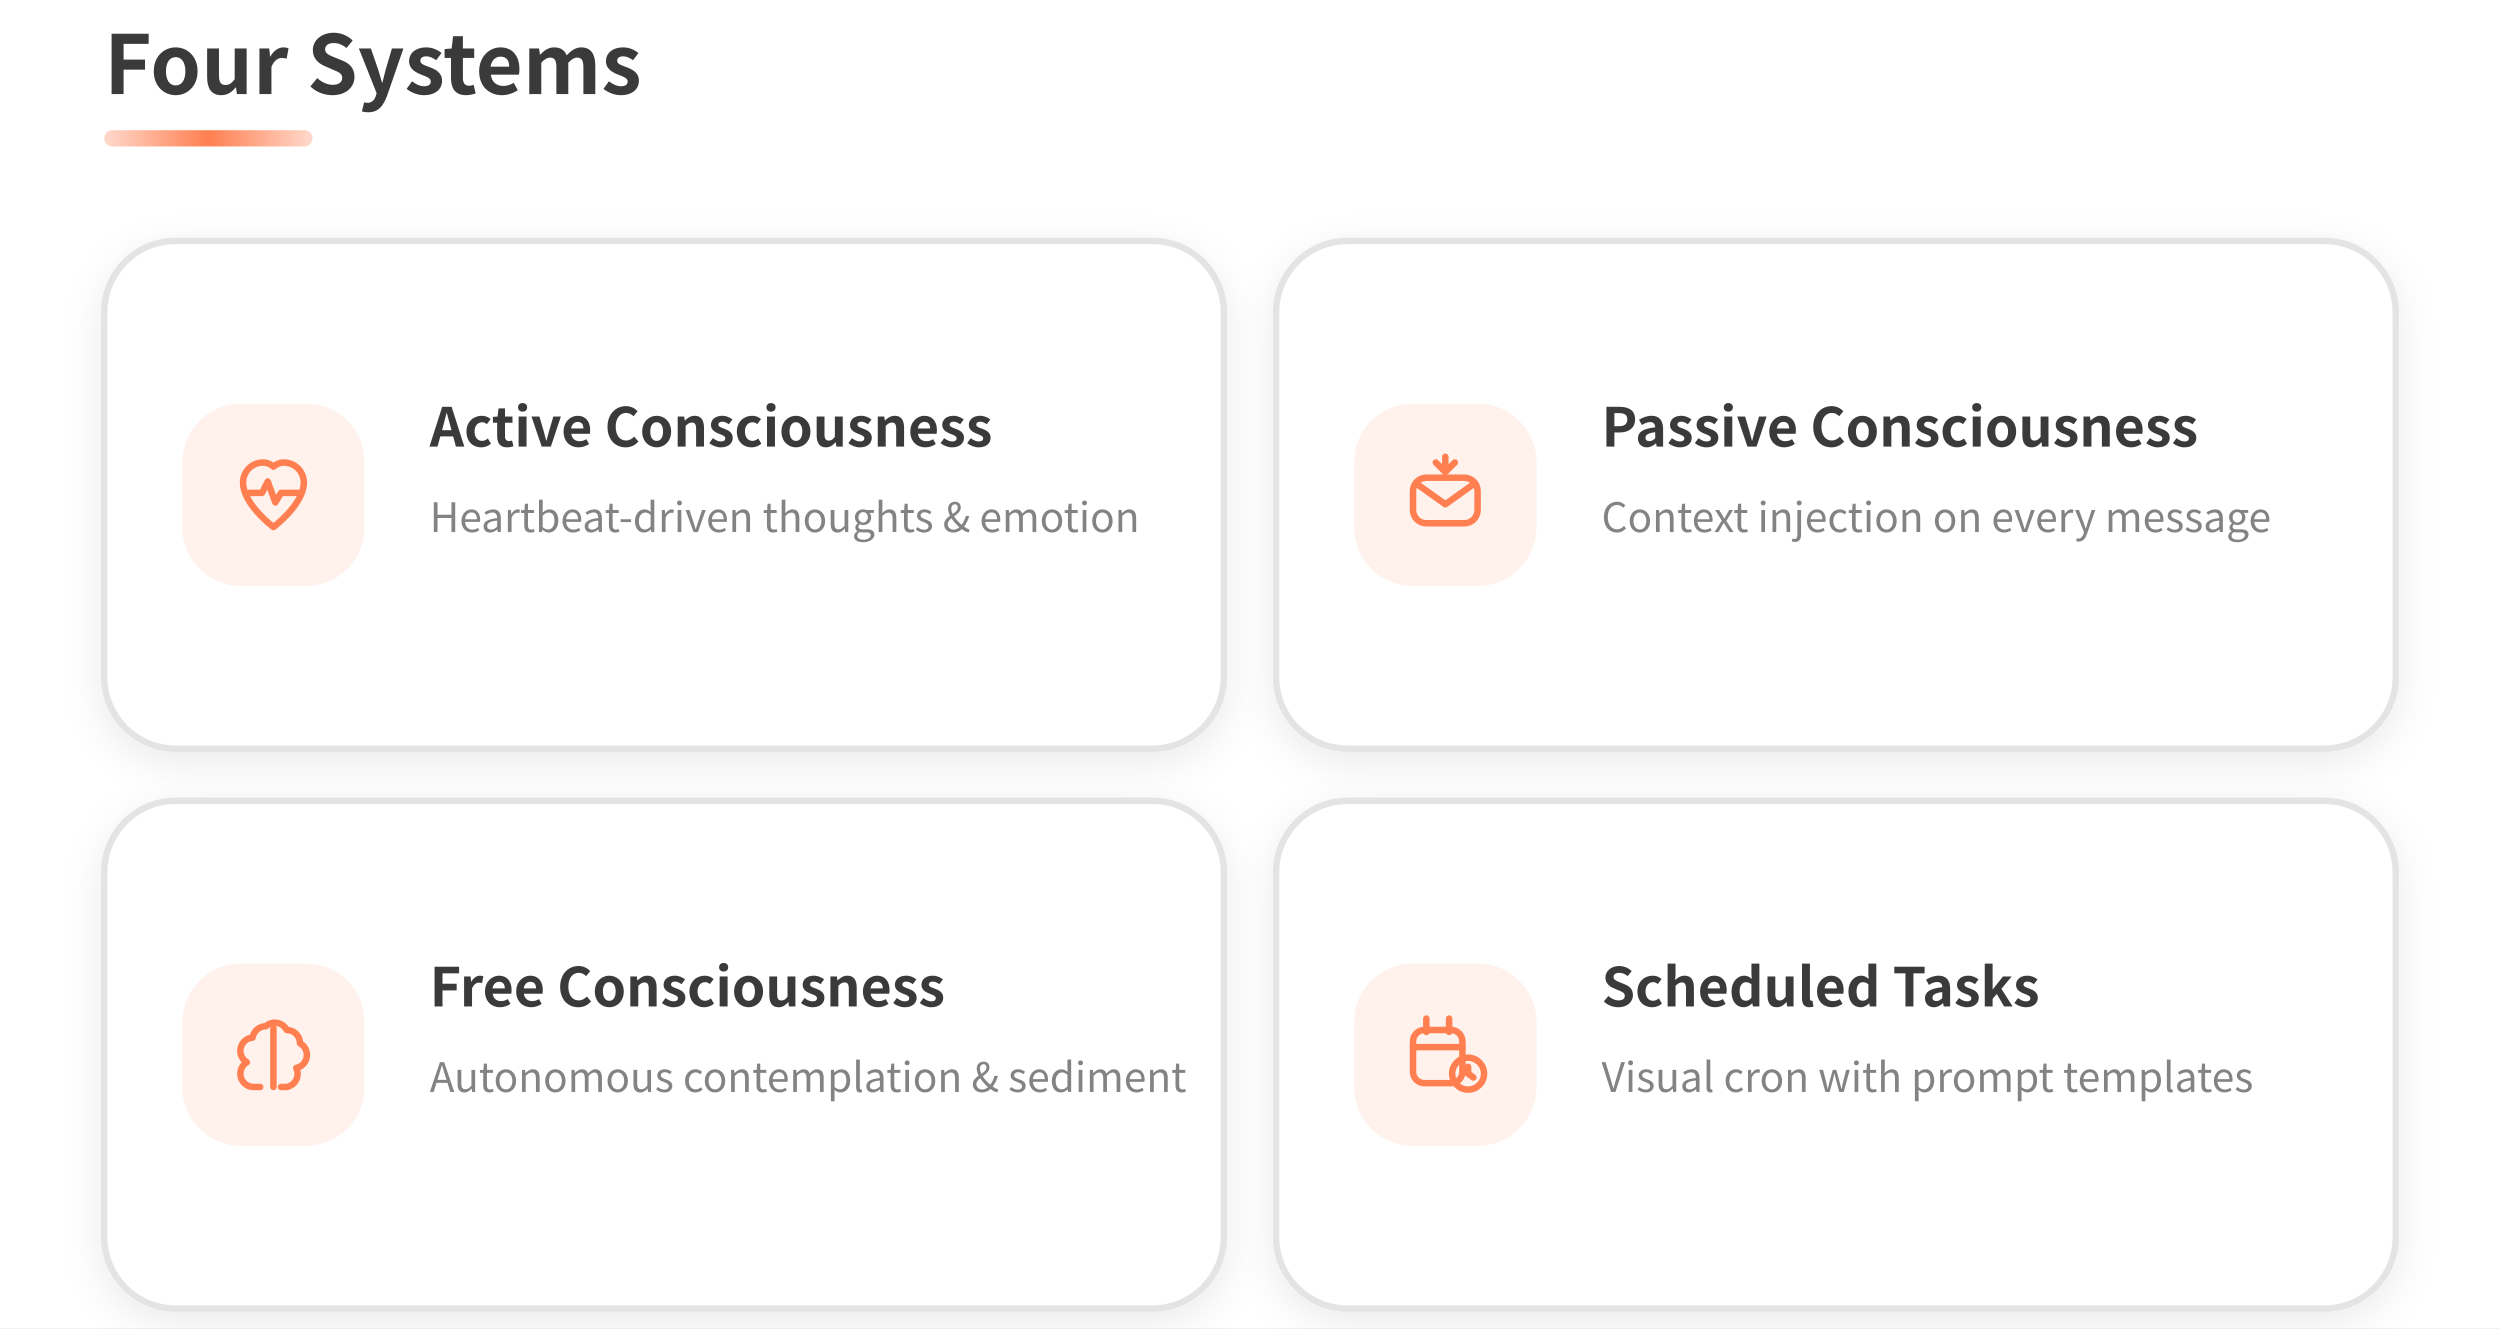
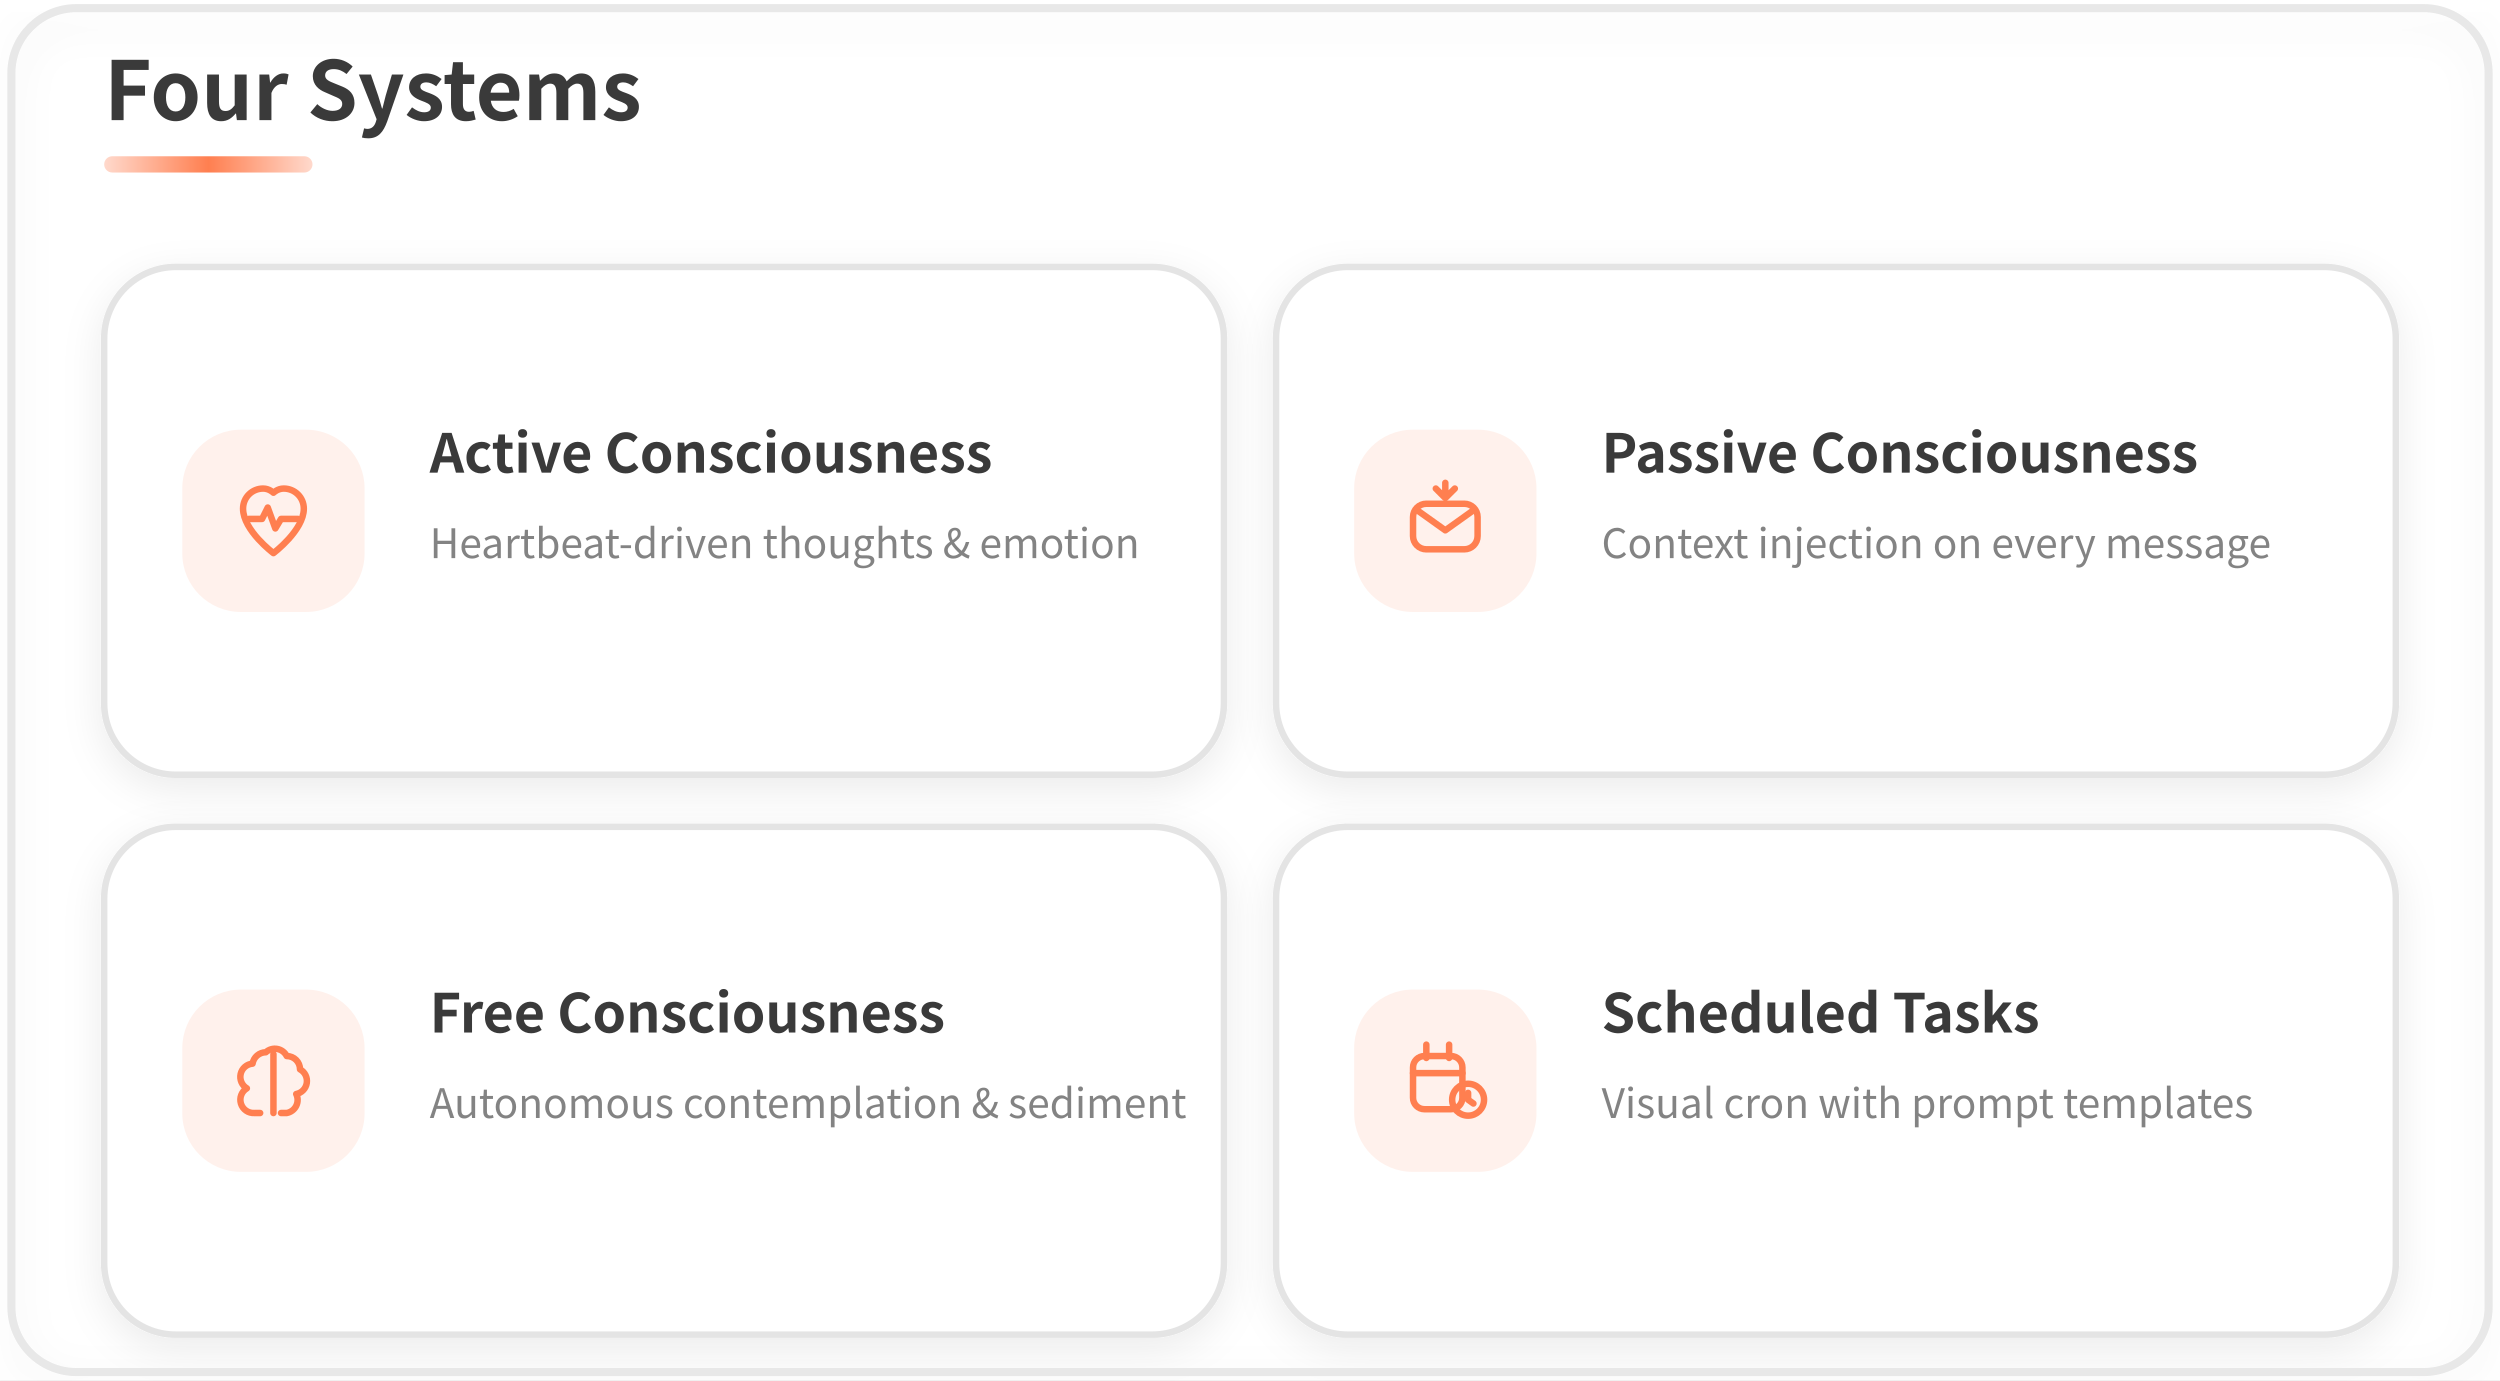
- <svg xmlns="http://www.w3.org/2000/svg" width="768" height="408" viewBox="0 18 768 408">
+ <svg xmlns="http://www.w3.org/2000/svg" width="768" height="424" viewBox="0 10 768 424">
  <defs>
    <filter id="sh" x="-20%" y="-20%" width="140%" height="150%">
      <feDropShadow dx="0" dy="3.5" stdDeviation="6" flood-color="#000" flood-opacity="0.08" />
    </filter>
    <marker id="ar" viewBox="0 0 10 10" refX="7.2" refY="5" markerWidth="10.5" markerHeight="10.5" orient="auto">
      <path d="M0.8 1.2 L8.6 5 L0.8 8.8 z" fill="#8F8F8F" stroke="#fff" stroke-width="1.3" stroke-linejoin="round" />
    </marker>
    <linearGradient id="bub" x1="0" y1="0" x2="1" y2="1">
      <stop offset="0" stop-color="#FF7F50" />
      <stop offset="1" stop-color="#FFA07A" />
    </linearGradient>
    <linearGradient id="rib" x1="0" y1="0" x2="1" y2="0">
      <stop offset="0" stop-color="#FFD9CC" />
      <stop offset=".5" stop-color="#FF7F50" />
      <stop offset="1" stop-color="#FFD9CC" />
    </linearGradient>
+     <linearGradient id="glow" x1="0" y1="0" x2="1" y2="0">
+       <stop offset="0" stop-color="#FF7F50" stop-opacity="0" />
+       <stop offset=".5" stop-color="#FF7F50" />
+       <stop offset="1" stop-color="#FF7F50" stop-opacity="0" />
+     </linearGradient>
  </defs>
-   <rect x="0" y="18" width="768" height="408" fill="#fff" />
+   <rect x="0" y="10" width="768" height="424" fill="#fff" />
  <text x="32" y="36" font-family="'Helvetica Neue','PingFang SC','Noto Sans CJK SC','Microsoft YaHei',Arial,sans-serif" font-size="25" font-weight="700" fill="#3A3A3A" text-anchor="start" dominant-baseline="central">Four Systems</text>
  <rect x="32" y="58" width="64" height="5" rx="2.5" fill="url(#rib)" />
  <rect x="32" y="92" width="344" height="156" rx="22" fill="#fff" stroke="#E4E4E4" stroke-width="2" filter="url(#sh)" />
  <rect x="56" y="142" width="56" height="56" rx="18" fill="#FFF1EC" />
  <g transform="translate(70,156) scale(1.1667)" fill="none" stroke="#FF7F50" stroke-width="1.71" stroke-linecap="round" stroke-linejoin="round">
    <path d="M12 20.5C12 20.5 4 14.5 4 8.8C4 5.8 6.4 3.5 9.3 3.5C10.9 3.5 12 4.6 12 4.6C12 4.6 13.1 3.5 14.7 3.5C17.6 3.5 20 5.8 20 8.8C20 14.5 12 20.5 12 20.5Z" />
    <path d="M5.5 11.5H9L10.5 8.5L12.5 14L14 11.5H18.5" />
  </g>
  <text x="132" y="148" font-family="'Helvetica Neue','PingFang SC','Noto Sans CJK SC','Microsoft YaHei',Arial,sans-serif" font-size="16.5" font-weight="700" fill="#3A3A3A" text-anchor="start" dominant-baseline="central">Active Consciousness</text>
  <text x="132" y="176" font-family="'Helvetica Neue','PingFang SC','Noto Sans CJK SC','Microsoft YaHei',Arial,sans-serif" font-size="12.5" font-weight="400" fill="#838383" text-anchor="start" dominant-baseline="central">Heartbeat-driven thoughts &amp; emotion</text>
  <rect x="392" y="92" width="344" height="156" rx="22" fill="#fff" stroke="#E4E4E4" stroke-width="2" filter="url(#sh)" />
  <rect x="416" y="142" width="56" height="56" rx="18" fill="#FFF1EC" />
  <g transform="translate(430,156) scale(1.1667)" fill="none" stroke="#FF7F50" stroke-width="1.71" stroke-linecap="round" stroke-linejoin="round">
    <rect x="3.5" y="7.5" width="17" height="12" rx="3.5" />
    <path d="M5 9.5L12 14.5L19 9.5" />
    <path d="M12 2V5.5M9.5 3.5L12 6L14.5 3.5" />
  </g>
  <text x="492" y="148" font-family="'Helvetica Neue','PingFang SC','Noto Sans CJK SC','Microsoft YaHei',Arial,sans-serif" font-size="16.5" font-weight="700" fill="#3A3A3A" text-anchor="start" dominant-baseline="central">Passive Consciousness</text>
  <text x="492" y="176" font-family="'Helvetica Neue','PingFang SC','Noto Sans CJK SC','Microsoft YaHei',Arial,sans-serif" font-size="12.5" font-weight="400" fill="#838383" text-anchor="start" dominant-baseline="central">Context injection on every message</text>
  <rect x="32" y="264" width="344" height="156" rx="22" fill="#fff" stroke="#E4E4E4" stroke-width="2" filter="url(#sh)" />
  <rect x="56" y="314" width="56" height="56" rx="18" fill="#FFF1EC" />
  <g transform="translate(70,328) scale(1.1667)" fill="none" stroke="#FF7F50" stroke-width="1.71" stroke-linecap="round" stroke-linejoin="round">
    <path d="M8.5 20.5H7A3.5 3.5 0 0 1 5 14A3.5 3.5 0 0 1 6.5 7.5A3.6 3.6 0 0 1 10 4.5A3.5 3.5 0 0 1 15.5 5.5A3.5 3.5 0 0 1 19 9A3.5 3.5 0 0 1 18 15.5A3.5 3.5 0 0 1 15.5 20.5H14" />
    <path d="M12 5V20.5" />
  </g>
  <text x="132" y="320" font-family="'Helvetica Neue','PingFang SC','Noto Sans CJK SC','Microsoft YaHei',Arial,sans-serif" font-size="16.5" font-weight="700" fill="#3A3A3A" text-anchor="start" dominant-baseline="central">Free Consciousness</text>
  <text x="132" y="348" font-family="'Helvetica Neue','PingFang SC','Noto Sans CJK SC','Microsoft YaHei',Arial,sans-serif" font-size="12.5" font-weight="400" fill="#838383" text-anchor="start" dominant-baseline="central">Autonomous contemplation &amp; sediment</text>
  <rect x="392" y="264" width="344" height="156" rx="22" fill="#fff" stroke="#E4E4E4" stroke-width="2" filter="url(#sh)" />
  <rect x="416" y="314" width="56" height="56" rx="18" fill="#FFF1EC" />
  <g transform="translate(430,328) scale(1.1667)" fill="none" stroke="#FF7F50" stroke-width="1.71" stroke-linecap="round" stroke-linejoin="round">
    <rect x="3.5" y="5.5" width="13" height="14" rx="3" />
    <path d="M7 2.5V6M13 2.5V6M3.5 10H16.5" />
    <circle cx="18" cy="17" r="4.2" />
    <path d="M18 15.2V17L19.4 18" />
  </g>
  <text x="492" y="320" font-family="'Helvetica Neue','PingFang SC','Noto Sans CJK SC','Microsoft YaHei',Arial,sans-serif" font-size="16.5" font-weight="700" fill="#3A3A3A" text-anchor="start" dominant-baseline="central">Scheduled Tasks</text>
  <text x="492" y="348" font-family="'Helvetica Neue','PingFang SC','Noto Sans CJK SC','Microsoft YaHei',Arial,sans-serif" font-size="12.5" font-weight="400" fill="#838383" text-anchor="start" dominant-baseline="central">Visual cron with prompt templates</text>
+   <rect x="3.5" y="12.5" width="761" height="419" rx="20" fill="none" stroke="#E8E8E8" stroke-width="2.5" filter="url(#sh)" />
+   <path d="M276 12.5 H492" stroke="url(#glow)" stroke-width="3" stroke-linecap="round" />
</svg>
